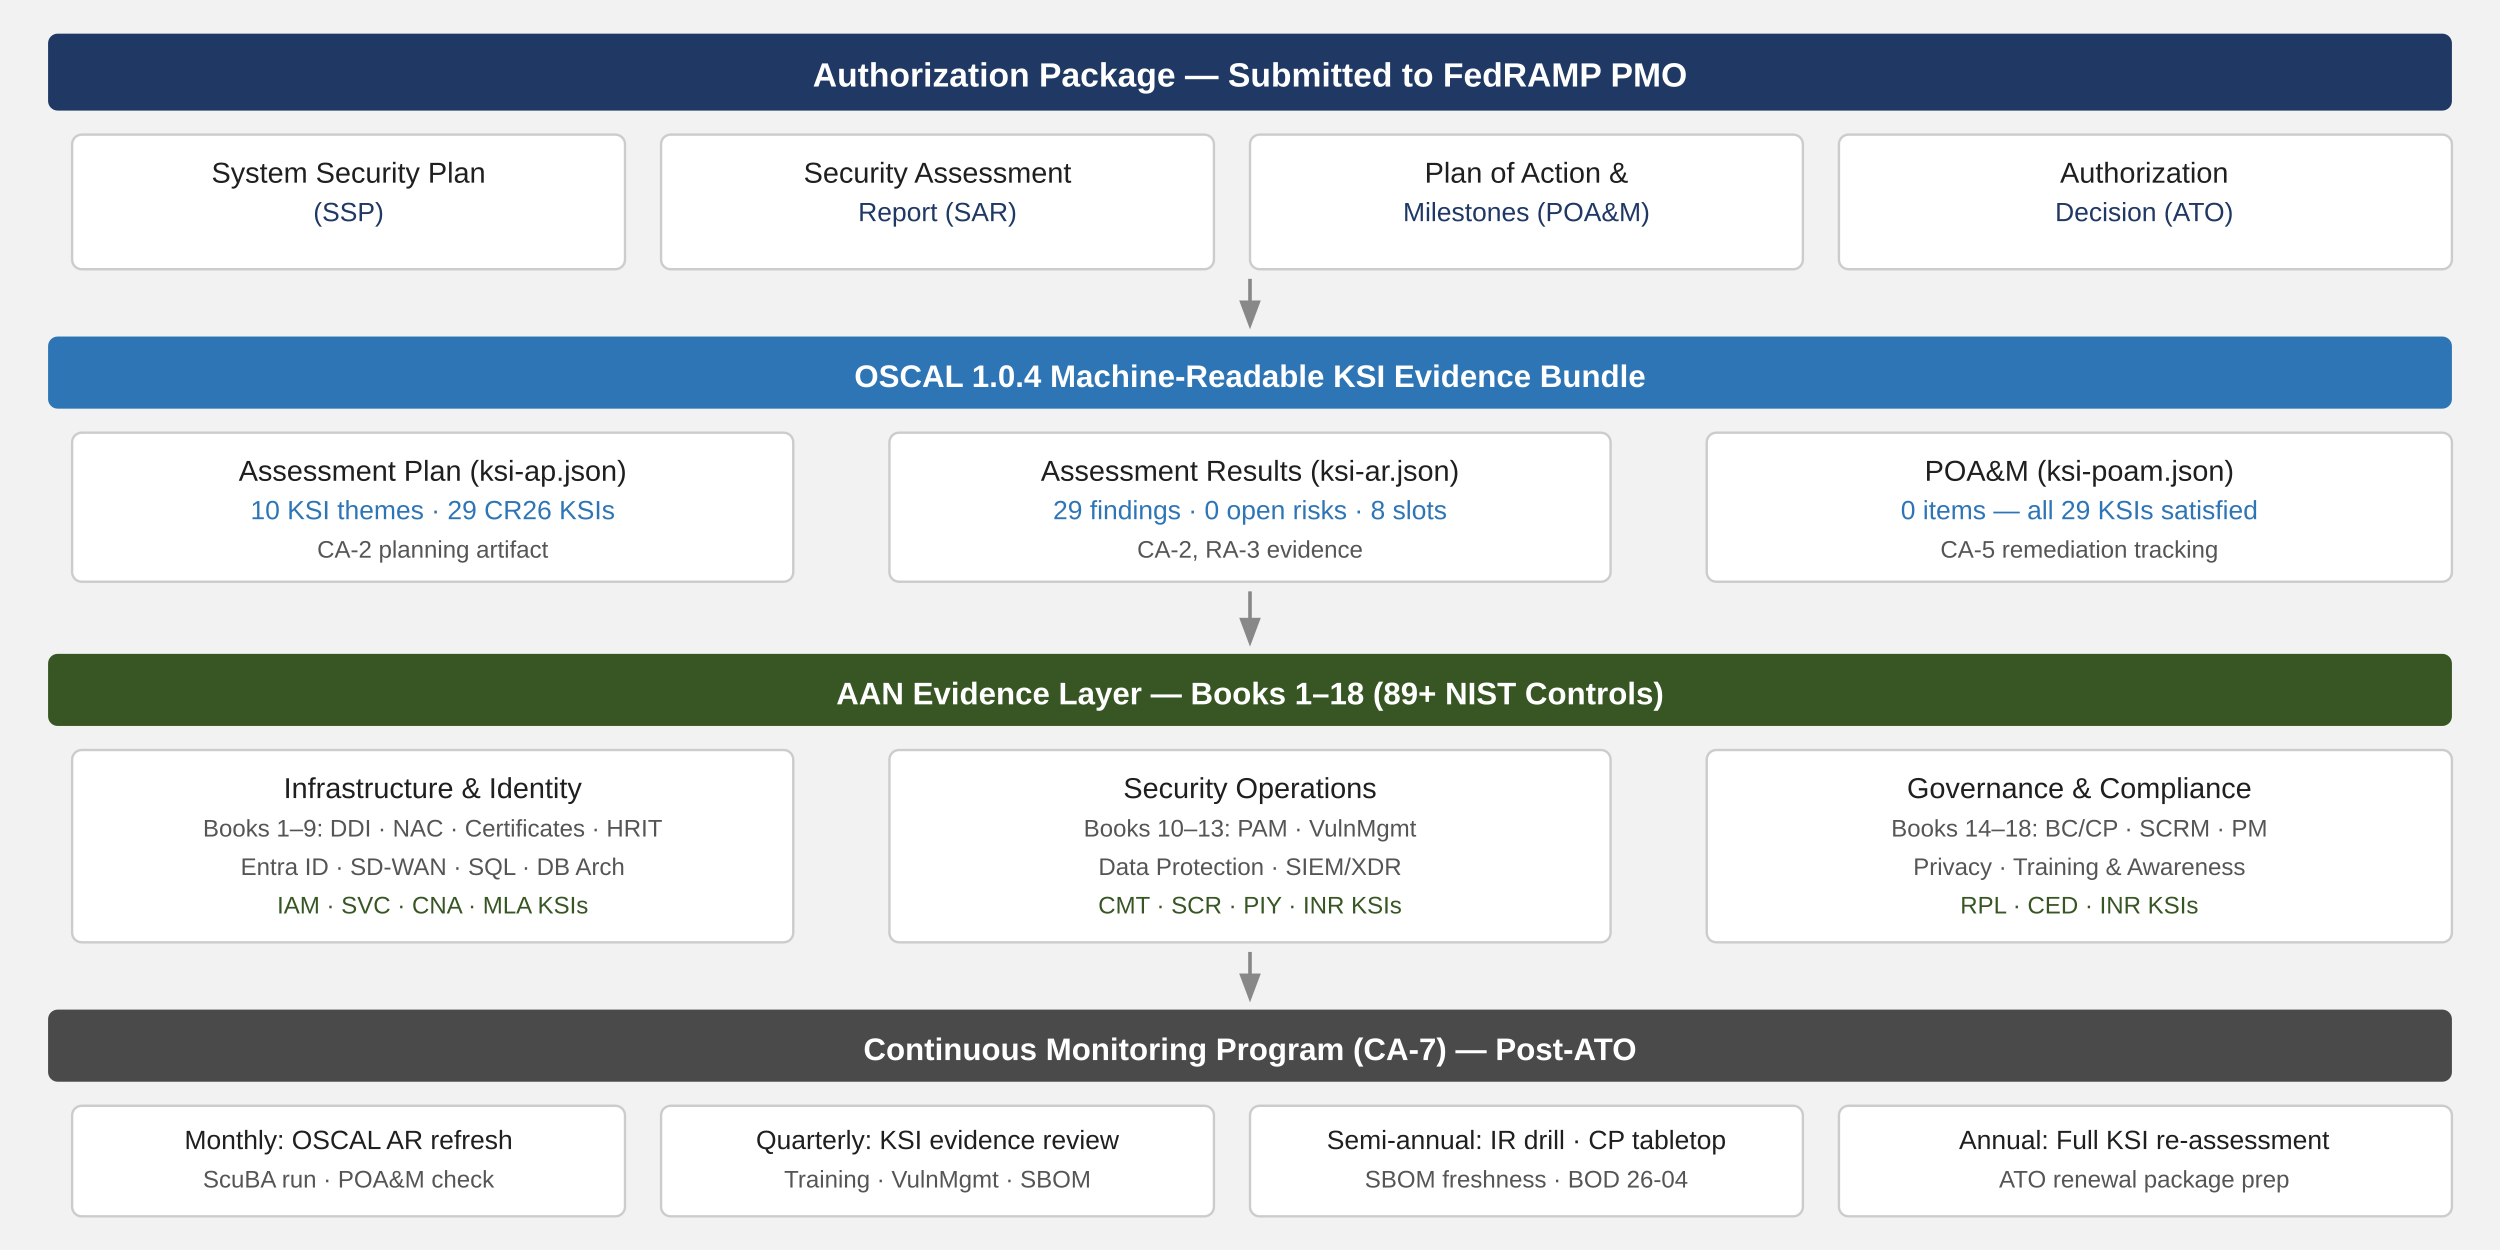
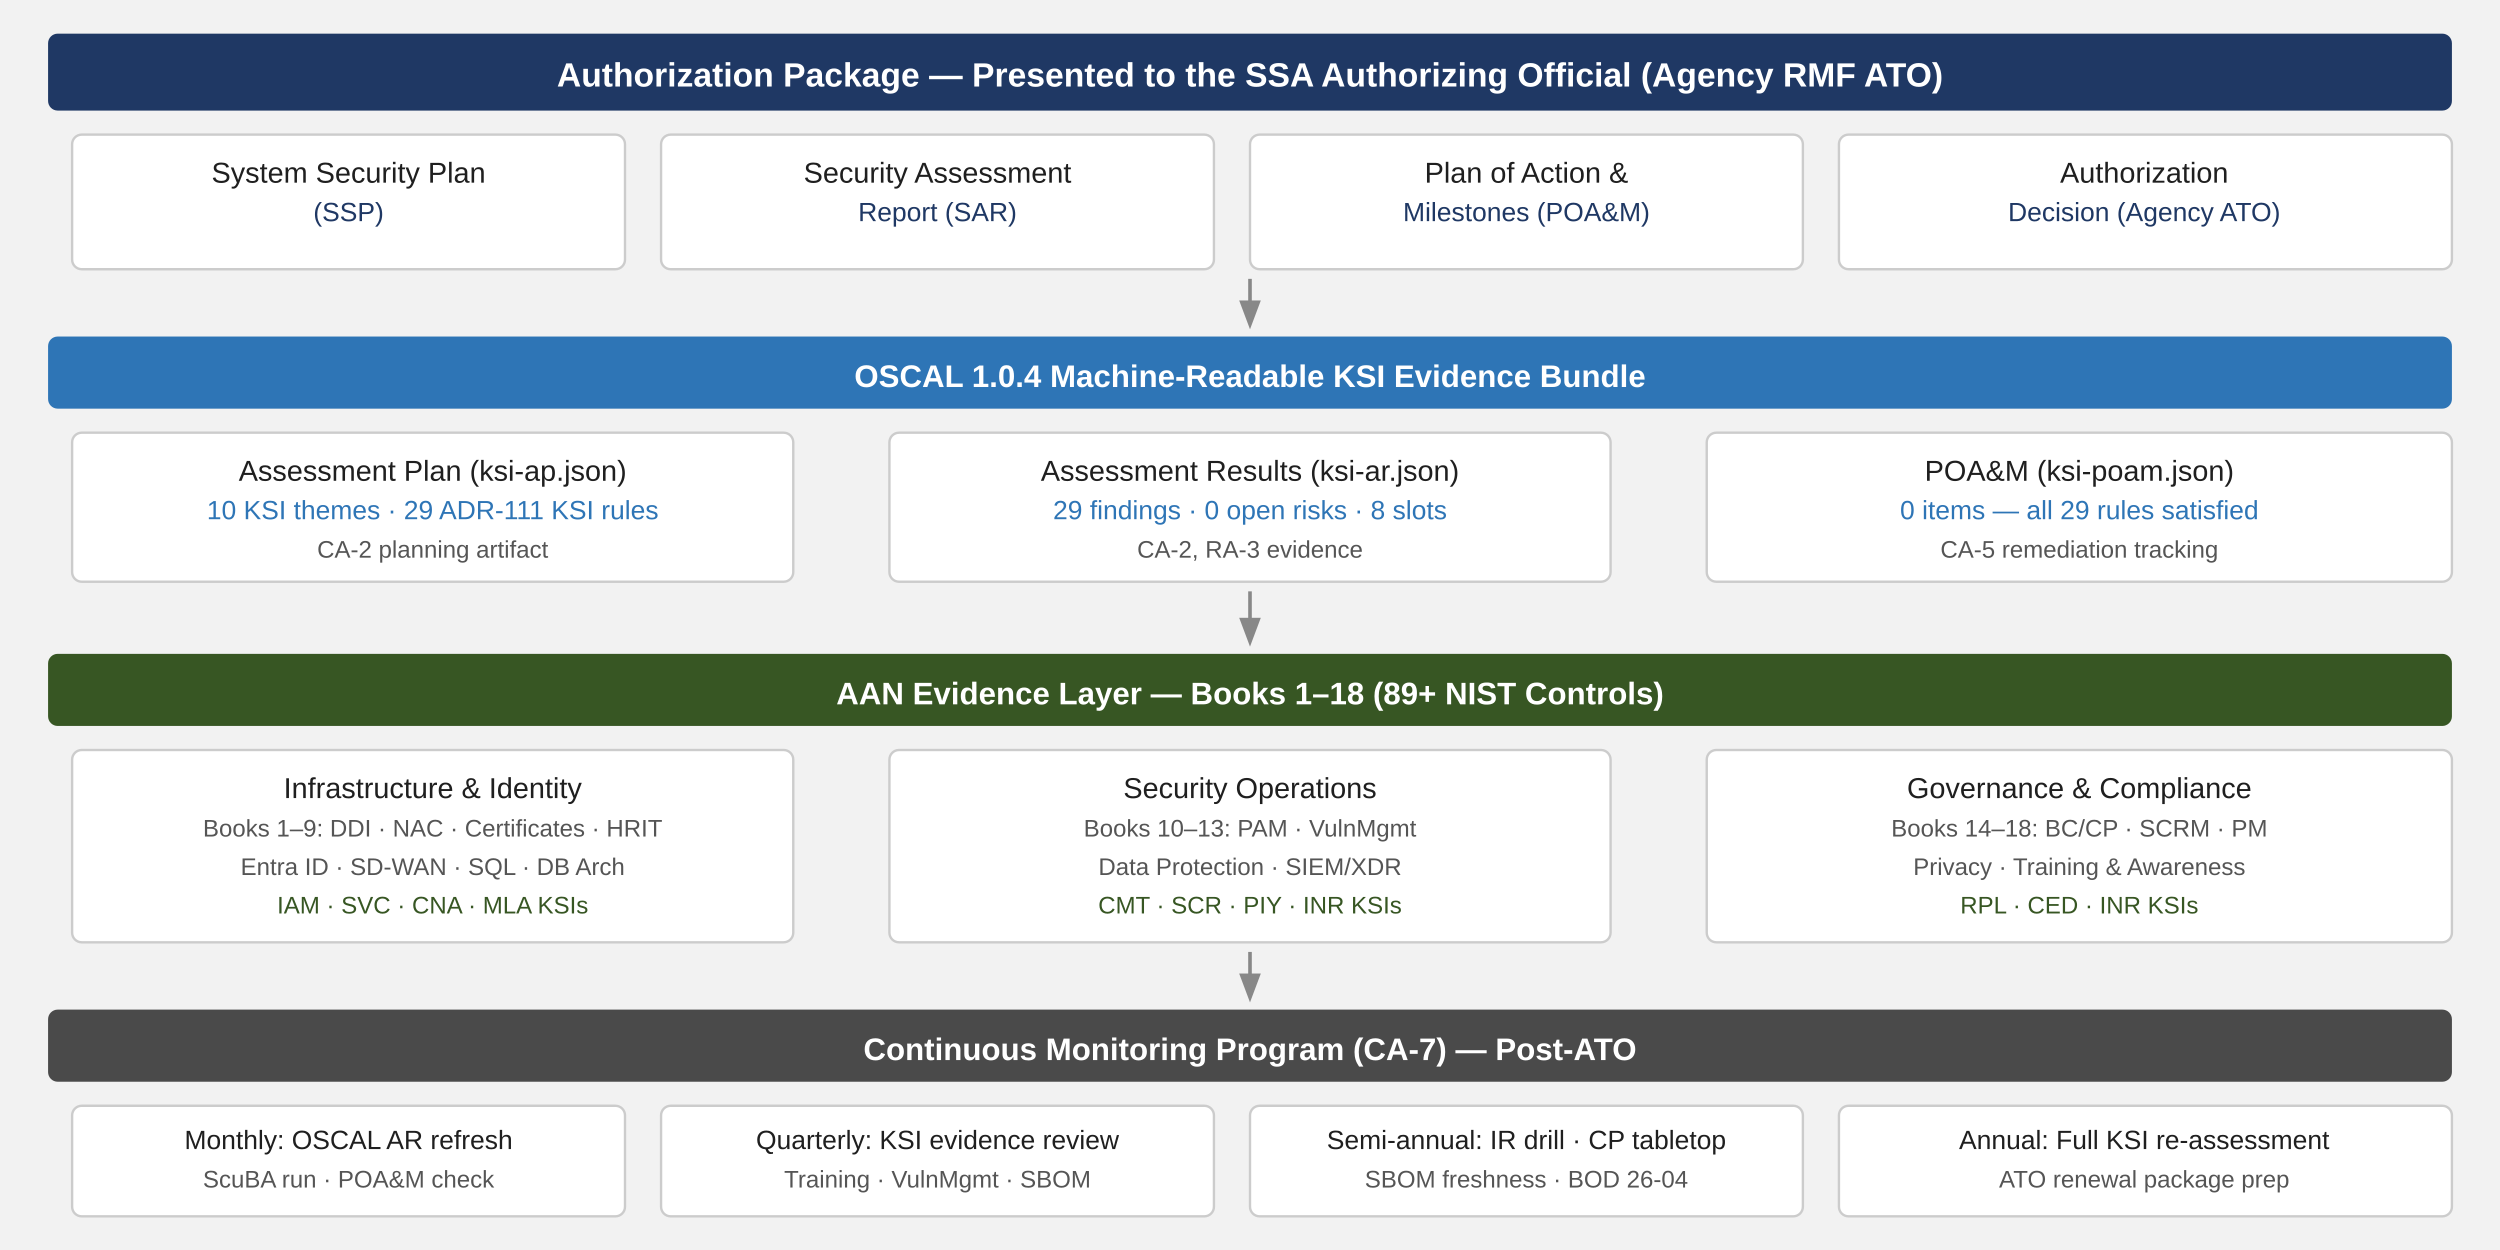
<svg xmlns="http://www.w3.org/2000/svg" viewBox="0 0 1040 520" width="1040" height="520">
  <defs>
    <marker id="arrowhead" markerWidth="8" markerHeight="6" refX="6" refY="3" orient="auto">
      <polygon points="0 0, 8 3, 0 6" fill="#888888" />
    </marker>
  </defs>
  <rect width="1040" height="520" fill="#F2F2F2" />
  <rect x="20" y="14" width="1000" height="32" rx="4" fill="#1F3864" />
-   <text x="520" y="36" font-family="Arial,sans-serif" font-size="14" font-weight="bold" fill="#FFFFFF" text-anchor="middle">Authorization Package — Submitted to FedRAMP PMO</text>
+   <text x="520" y="36" font-family="Arial,sans-serif" font-size="14" font-weight="bold" fill="#FFFFFF" text-anchor="middle">Authorization Package — Presented to the SSA Authorizing Official (Agency RMF ATO)</text>
  <rect x="30" y="56" width="230" height="56" rx="4" fill="#FFFFFF" stroke="#CCCCCC" stroke-width="1" />
  <text x="145" y="76" font-family="Arial,sans-serif" font-size="12" font-weight="normal" fill="#1F1F1F" text-anchor="middle">System Security Plan</text>
  <text x="145" y="92" font-family="Arial,sans-serif" font-size="11" font-weight="normal" fill="#1F3864" text-anchor="middle">(SSP)</text>
  <rect x="275" y="56" width="230" height="56" rx="4" fill="#FFFFFF" stroke="#CCCCCC" stroke-width="1" />
  <text x="390" y="76" font-family="Arial,sans-serif" font-size="12" font-weight="normal" fill="#1F1F1F" text-anchor="middle">Security Assessment</text>
  <text x="390" y="92" font-family="Arial,sans-serif" font-size="11" font-weight="normal" fill="#1F3864" text-anchor="middle">Report (SAR)</text>
  <rect x="520" y="56" width="230" height="56" rx="4" fill="#FFFFFF" stroke="#CCCCCC" stroke-width="1" />
  <text x="635" y="76" font-family="Arial,sans-serif" font-size="12" font-weight="normal" fill="#1F1F1F" text-anchor="middle">Plan of Action &amp;</text>
  <text x="635" y="92" font-family="Arial,sans-serif" font-size="11" font-weight="normal" fill="#1F3864" text-anchor="middle">Milestones (POA&amp;M)</text>
  <rect x="765" y="56" width="255" height="56" rx="4" fill="#FFFFFF" stroke="#CCCCCC" stroke-width="1" />
  <text x="892" y="76" font-family="Arial,sans-serif" font-size="12" font-weight="normal" fill="#1F1F1F" text-anchor="middle">Authorization</text>
-   <text x="892" y="92" font-family="Arial,sans-serif" font-size="11" font-weight="normal" fill="#1F3864" text-anchor="middle">Decision (ATO)</text>
+   <text x="892" y="92" font-family="Arial,sans-serif" font-size="11" font-weight="normal" fill="#1F3864" text-anchor="middle">Decision (Agency ATO)</text>
  <line x1="520" y1="116" x2="520" y2="134" stroke="#888888" stroke-width="1.5" marker-end="url(#arrowhead)" />
  <rect x="20" y="140" width="1000" height="30" rx="4" fill="#2E75B6" />
  <text x="520" y="161" font-family="Arial,sans-serif" font-size="13" font-weight="bold" fill="#FFFFFF" text-anchor="middle">OSCAL 1.0.4 Machine-Readable KSI Evidence Bundle</text>
  <rect x="30" y="180" width="300" height="62" rx="4" fill="#FFFFFF" stroke="#CCCCCC" stroke-width="1" />
  <text x="180" y="200" font-family="Arial,sans-serif" font-size="12" font-weight="normal" fill="#1F1F1F" text-anchor="middle">Assessment Plan (ksi-ap.json)</text>
-   <text x="180" y="216" font-family="Arial,sans-serif" font-size="11" font-weight="normal" fill="#2E75B6" text-anchor="middle">10 KSI themes · 29 CR26 KSIs</text>
+   <text x="180" y="216" font-family="Arial,sans-serif" font-size="11" font-weight="normal" fill="#2E75B6" text-anchor="middle">10 KSI themes · 29 ADR-111 KSI rules</text>
  <text x="180" y="232" font-family="Arial,sans-serif" font-size="10" font-weight="normal" fill="#555555" text-anchor="middle">CA-2 planning artifact</text>
  <rect x="370" y="180" width="300" height="62" rx="4" fill="#FFFFFF" stroke="#CCCCCC" stroke-width="1" />
  <text x="520" y="200" font-family="Arial,sans-serif" font-size="12" font-weight="normal" fill="#1F1F1F" text-anchor="middle">Assessment Results (ksi-ar.json)</text>
  <text x="520" y="216" font-family="Arial,sans-serif" font-size="11" font-weight="normal" fill="#2E75B6" text-anchor="middle">29 findings · 0 open risks · 8 slots</text>
  <text x="520" y="232" font-family="Arial,sans-serif" font-size="10" font-weight="normal" fill="#555555" text-anchor="middle">CA-2, RA-3 evidence</text>
  <rect x="710" y="180" width="310" height="62" rx="4" fill="#FFFFFF" stroke="#CCCCCC" stroke-width="1" />
  <text x="865" y="200" font-family="Arial,sans-serif" font-size="12" font-weight="normal" fill="#1F1F1F" text-anchor="middle">POA&amp;M (ksi-poam.json)</text>
-   <text x="865" y="216" font-family="Arial,sans-serif" font-size="11" font-weight="normal" fill="#2E75B6" text-anchor="middle">0 items — all 29 KSIs satisfied</text>
+   <text x="865" y="216" font-family="Arial,sans-serif" font-size="11" font-weight="normal" fill="#2E75B6" text-anchor="middle">0 items — all 29 rules satisfied</text>
  <text x="865" y="232" font-family="Arial,sans-serif" font-size="10" font-weight="normal" fill="#555555" text-anchor="middle">CA-5 remediation tracking</text>
  <line x1="520" y1="246" x2="520" y2="266" stroke="#888888" stroke-width="1.5" marker-end="url(#arrowhead)" />
  <rect x="20" y="272" width="1000" height="30" rx="4" fill="#375623" />
  <text x="520" y="293" font-family="Arial,sans-serif" font-size="13" font-weight="bold" fill="#FFFFFF" text-anchor="middle">AAN Evidence Layer — Books 1–18 (89+ NIST Controls)</text>
  <rect x="30" y="312" width="300" height="80" rx="4" fill="#FFFFFF" stroke="#CCCCCC" stroke-width="1" />
  <text x="180" y="332" font-family="Arial,sans-serif" font-size="12" font-weight="normal" fill="#1F1F1F" text-anchor="middle">Infrastructure &amp; Identity</text>
  <text x="180" y="348" font-family="Arial,sans-serif" font-size="10" font-weight="normal" fill="#555555" text-anchor="middle">Books 1–9: DDI · NAC · Certificates · HRIT</text>
  <text x="180" y="364" font-family="Arial,sans-serif" font-size="10" font-weight="normal" fill="#555555" text-anchor="middle">Entra ID · SD-WAN · SQL · DB Arch</text>
  <text x="180" y="380" font-family="Arial,sans-serif" font-size="10" font-weight="normal" fill="#375623" text-anchor="middle">IAM · SVC · CNA · MLA KSIs</text>
  <rect x="370" y="312" width="300" height="80" rx="4" fill="#FFFFFF" stroke="#CCCCCC" stroke-width="1" />
  <text x="520" y="332" font-family="Arial,sans-serif" font-size="12" font-weight="normal" fill="#1F1F1F" text-anchor="middle">Security Operations</text>
  <text x="520" y="348" font-family="Arial,sans-serif" font-size="10" font-weight="normal" fill="#555555" text-anchor="middle">Books 10–13: PAM · VulnMgmt</text>
  <text x="520" y="364" font-family="Arial,sans-serif" font-size="10" font-weight="normal" fill="#555555" text-anchor="middle">Data Protection · SIEM/XDR</text>
  <text x="520" y="380" font-family="Arial,sans-serif" font-size="10" font-weight="normal" fill="#375623" text-anchor="middle">CMT · SCR · PIY · INR KSIs</text>
  <rect x="710" y="312" width="310" height="80" rx="4" fill="#FFFFFF" stroke="#CCCCCC" stroke-width="1" />
  <text x="865" y="332" font-family="Arial,sans-serif" font-size="12" font-weight="normal" fill="#1F1F1F" text-anchor="middle">Governance &amp; Compliance</text>
  <text x="865" y="348" font-family="Arial,sans-serif" font-size="10" font-weight="normal" fill="#555555" text-anchor="middle">Books 14–18: BC/CP · SCRM · PM</text>
  <text x="865" y="364" font-family="Arial,sans-serif" font-size="10" font-weight="normal" fill="#555555" text-anchor="middle">Privacy · Training &amp; Awareness</text>
  <text x="865" y="380" font-family="Arial,sans-serif" font-size="10" font-weight="normal" fill="#375623" text-anchor="middle">RPL · CED · INR KSIs</text>
  <line x1="520" y1="396" x2="520" y2="414" stroke="#888888" stroke-width="1.5" marker-end="url(#arrowhead)" />
  <rect x="20" y="420" width="1000" height="30" rx="4" fill="#4A4A4A" />
  <text x="520" y="441" font-family="Arial,sans-serif" font-size="13" font-weight="bold" fill="#FFFFFF" text-anchor="middle">Continuous Monitoring Program (CA-7) — Post-ATO</text>
  <rect x="30" y="460" width="230" height="46" rx="4" fill="#FFFFFF" stroke="#CCCCCC" stroke-width="1" />
  <text x="145" y="478" font-family="Arial,sans-serif" font-size="11" font-weight="normal" fill="#1F1F1F" text-anchor="middle">Monthly: OSCAL AR refresh</text>
  <text x="145" y="494" font-family="Arial,sans-serif" font-size="10" font-weight="normal" fill="#555555" text-anchor="middle">ScuBA run · POA&amp;M check</text>
  <rect x="275" y="460" width="230" height="46" rx="4" fill="#FFFFFF" stroke="#CCCCCC" stroke-width="1" />
  <text x="390" y="478" font-family="Arial,sans-serif" font-size="11" font-weight="normal" fill="#1F1F1F" text-anchor="middle">Quarterly: KSI evidence review</text>
  <text x="390" y="494" font-family="Arial,sans-serif" font-size="10" font-weight="normal" fill="#555555" text-anchor="middle">Training · VulnMgmt · SBOM</text>
  <rect x="520" y="460" width="230" height="46" rx="4" fill="#FFFFFF" stroke="#CCCCCC" stroke-width="1" />
  <text x="635" y="478" font-family="Arial,sans-serif" font-size="11" font-weight="normal" fill="#1F1F1F" text-anchor="middle">Semi-annual: IR drill · CP tabletop</text>
  <text x="635" y="494" font-family="Arial,sans-serif" font-size="10" font-weight="normal" fill="#555555" text-anchor="middle">SBOM freshness · BOD 26-04</text>
  <rect x="765" y="460" width="255" height="46" rx="4" fill="#FFFFFF" stroke="#CCCCCC" stroke-width="1" />
  <text x="892" y="478" font-family="Arial,sans-serif" font-size="11" font-weight="normal" fill="#1F1F1F" text-anchor="middle">Annual: Full KSI re-assessment</text>
  <text x="892" y="494" font-family="Arial,sans-serif" font-size="10" font-weight="normal" fill="#555555" text-anchor="middle">ATO renewal package prep</text>
</svg>
